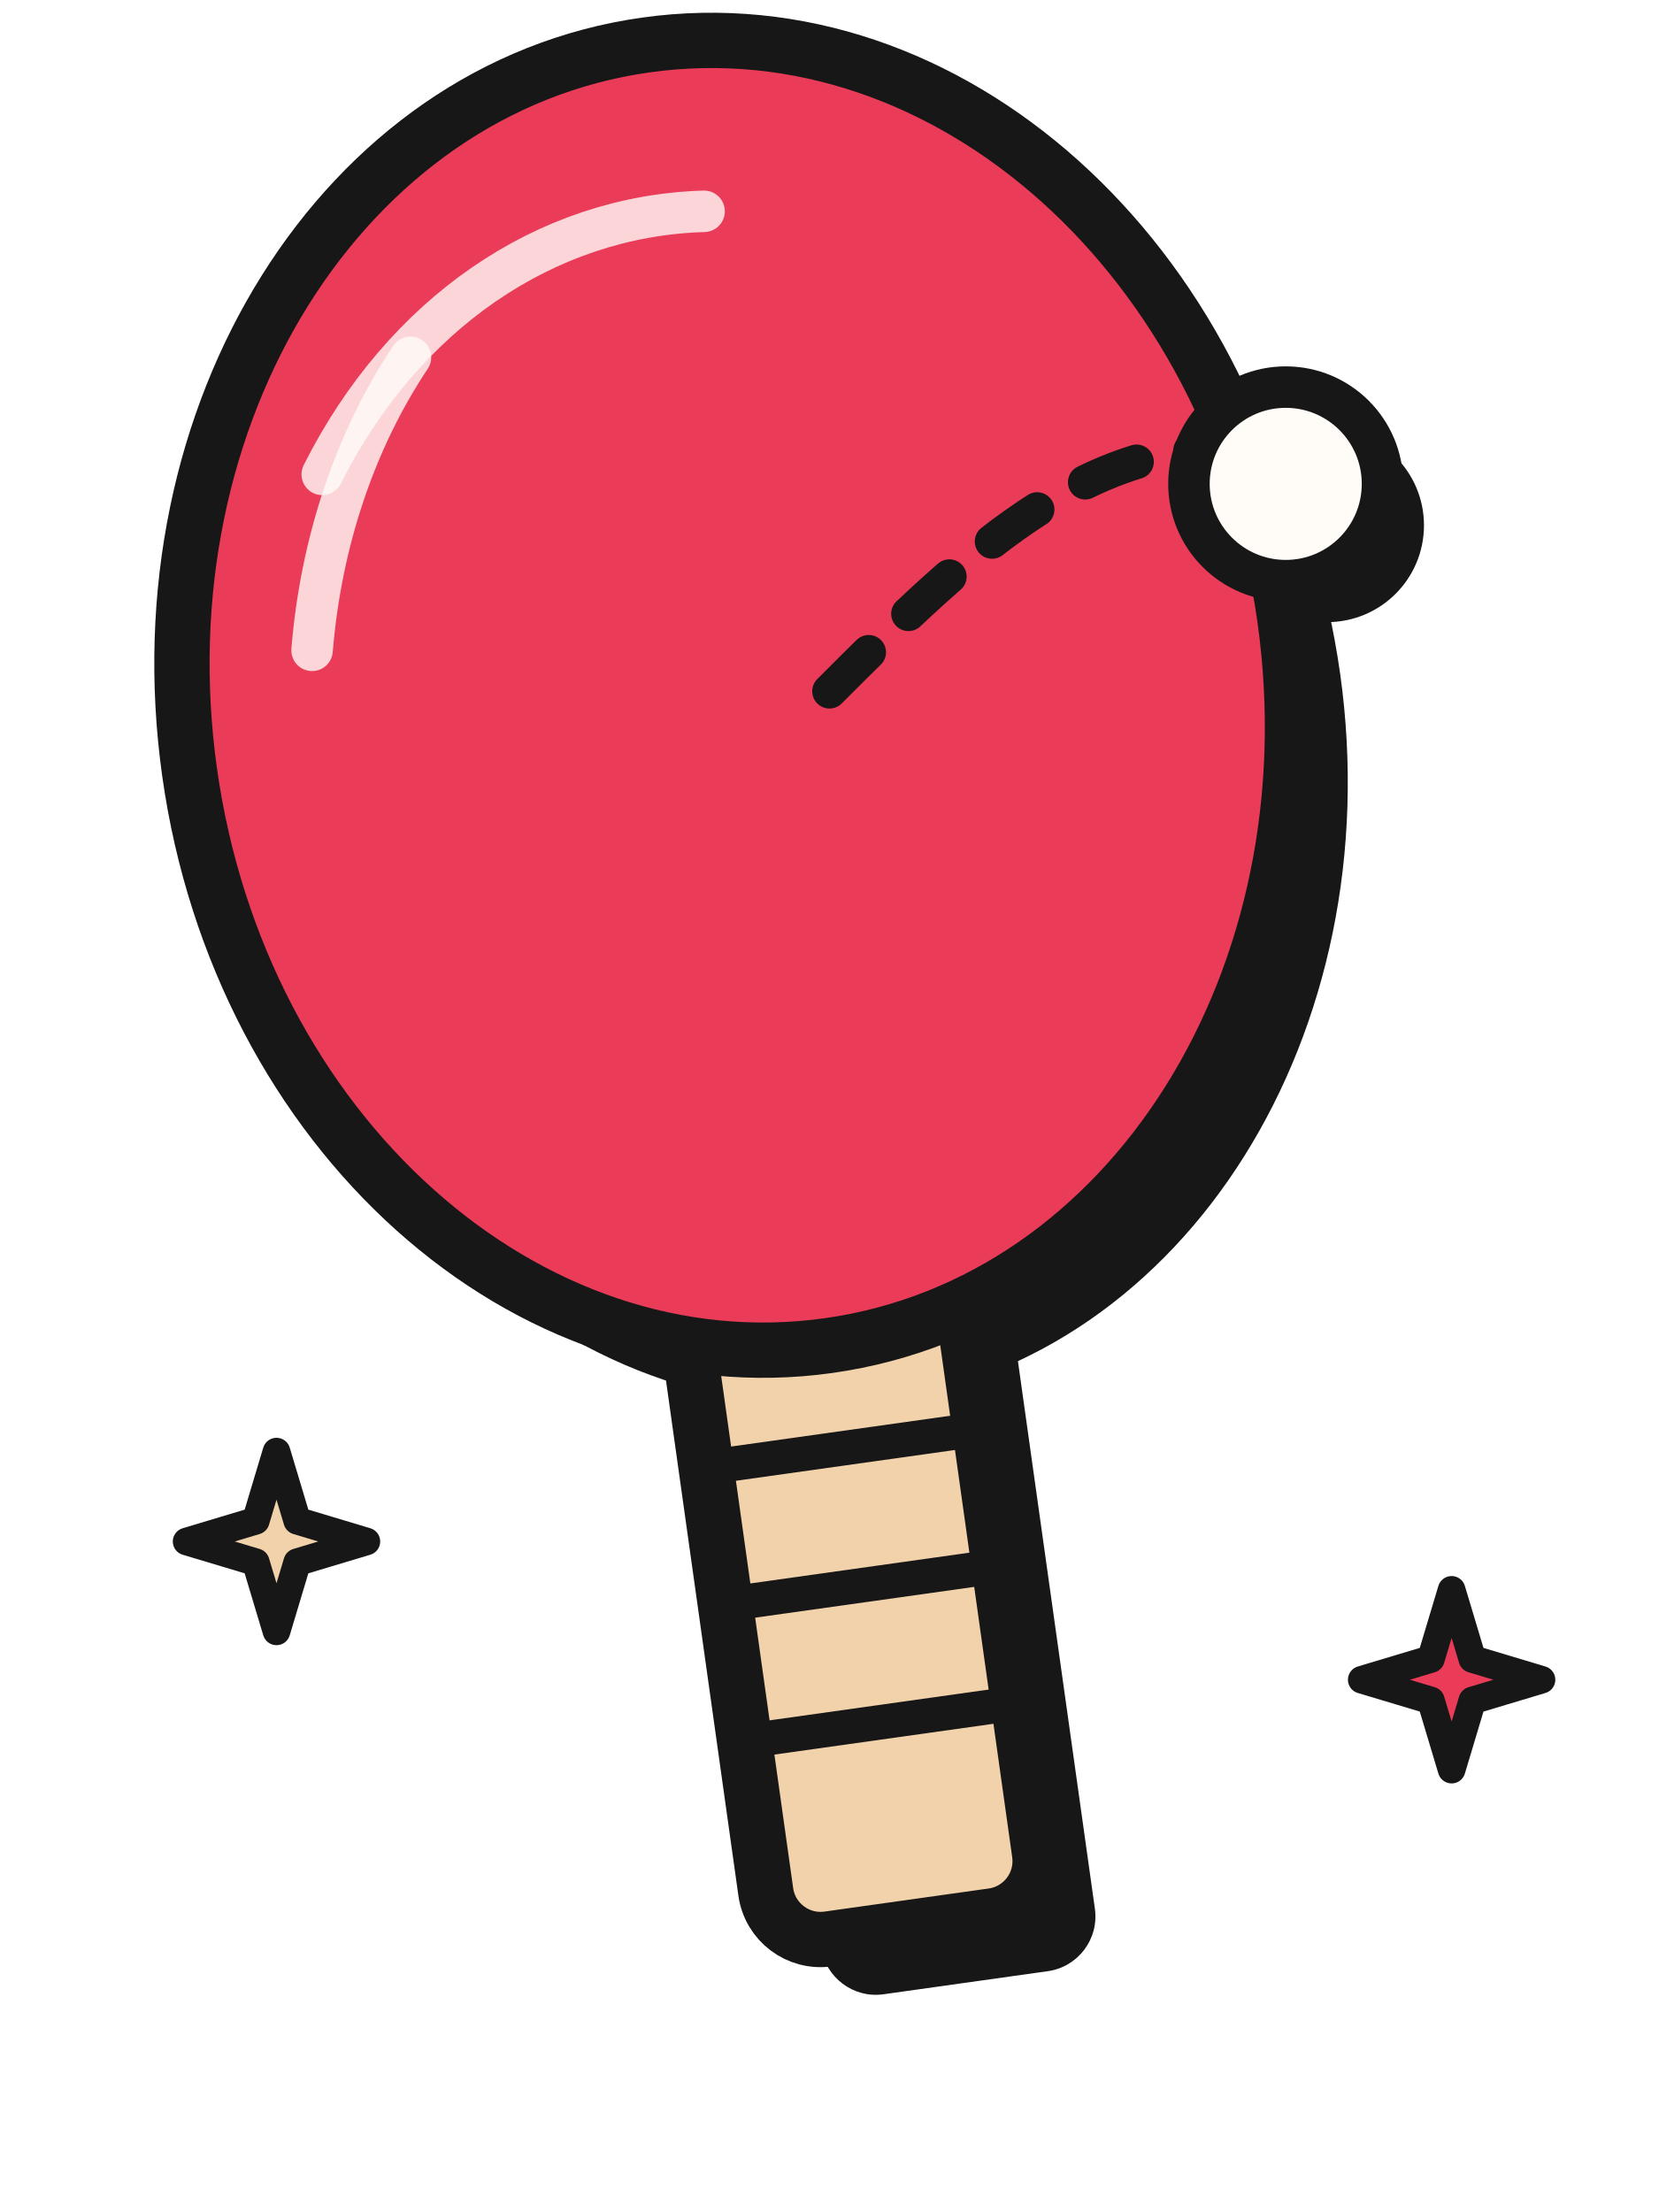
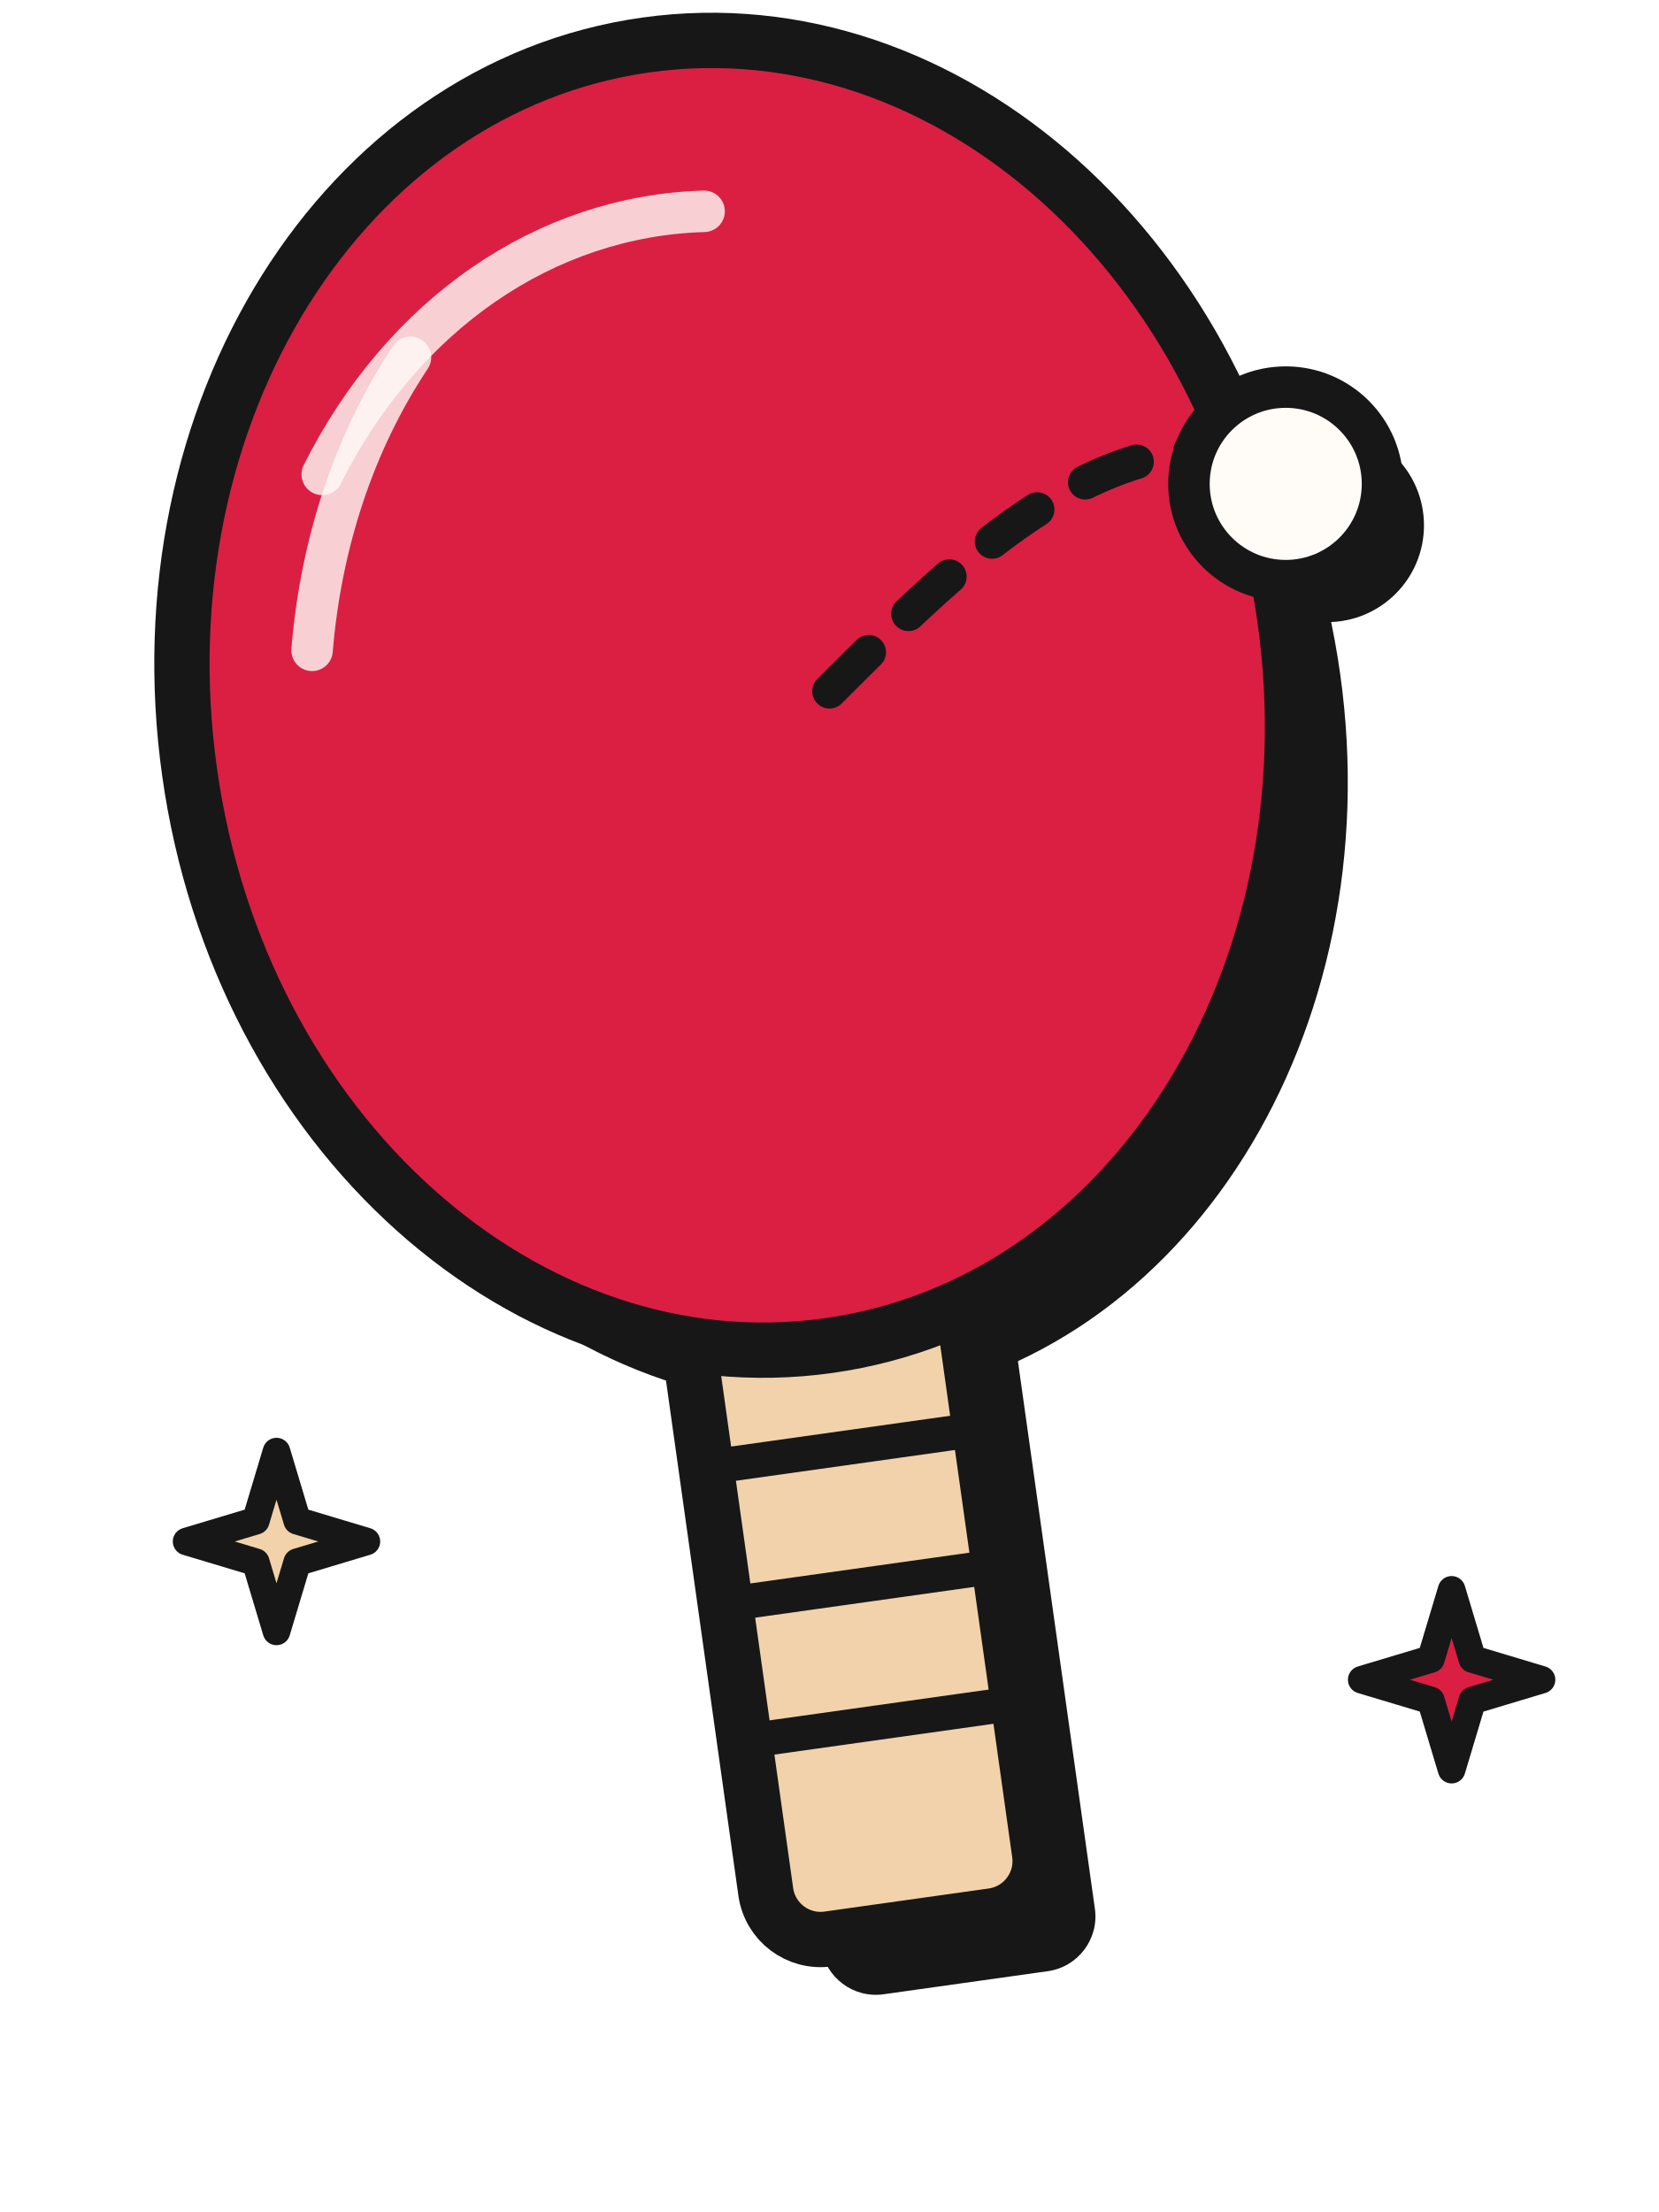
<svg xmlns="http://www.w3.org/2000/svg" width="240" height="320" viewBox="0 0 240 320" fill="none">
  <g transform="translate(8, 8) rotate(-8, 115, 160)">
    <rect x="95" y="150" width="40" height="130" rx="8" fill="#171717" />
    <ellipse cx="115" cy="100" rx="80" ry="95" fill="#171717" />
  </g>
  <g transform="rotate(-8, 115, 160)">
    <rect x="95" y="150" width="40" height="130" rx="8" fill="#f1d2ab" stroke="#171717" stroke-width="8" />
    <line x1="95" y1="170" x2="135" y2="170" stroke="#171717" stroke-width="5" />
    <line x1="95" y1="190" x2="135" y2="190" stroke="#171717" stroke-width="5" />
    <line x1="95" y1="210" x2="135" y2="210" stroke="#171717" stroke-width="5" />
    <line x1="95" y1="230" x2="135" y2="230" stroke="#171717" stroke-width="5" />
    <line x1="95" y1="250" x2="135" y2="250" stroke="#171717" stroke-width="5" />
-     <ellipse cx="115" cy="100" rx="80" ry="95" fill="#ea3c58" stroke="#171717" stroke-width="8" />
+     <ellipse cx="115" cy="100" rx="80" ry="95" fill="#da1f43" stroke="#171717" stroke-width="8" />
    <path d="M 60 60 A 70 85 0 0 1 120 30" fill="none" stroke="#fffbf7" stroke-width="6" stroke-linecap="round" opacity="0.8" />
    <path d="M 55 85 A 70 85 0 0 1 75 45" fill="none" stroke="#fffbf7" stroke-width="6" stroke-linecap="round" opacity="0.8" />
  </g>
  <circle cx="192" cy="76" r="14" fill="#171717" />
  <path d="M 120 100 C 140 80 160 60 186 66" fill="none" stroke="#171717" stroke-width="5" stroke-dasharray="8 8" stroke-linecap="round" />
  <circle cx="186" cy="70" r="14" fill="#fffbf7" stroke="#171717" stroke-width="6" />
  <path d="M 40 210 L 43 220 L 53 223 L 43 226 L 40 236 L 37 226 L 27 223 L 37 220 Z" fill="#f1d2ab" stroke="#171717" stroke-width="4" stroke-linejoin="round" />
-   <path d="M 210 230 L 213 240 L 223 243 L 213 246 L 210 256 L 207 246 L 197 243 L 207 240 Z" fill="#ea3c58" stroke="#171717" stroke-width="4" stroke-linejoin="round" />
+   <path d="M 210 230 L 213 240 L 223 243 L 213 246 L 210 256 L 207 246 L 197 243 L 207 240 Z" fill="#da1f43" stroke="#171717" stroke-width="4" stroke-linejoin="round" />
</svg>
